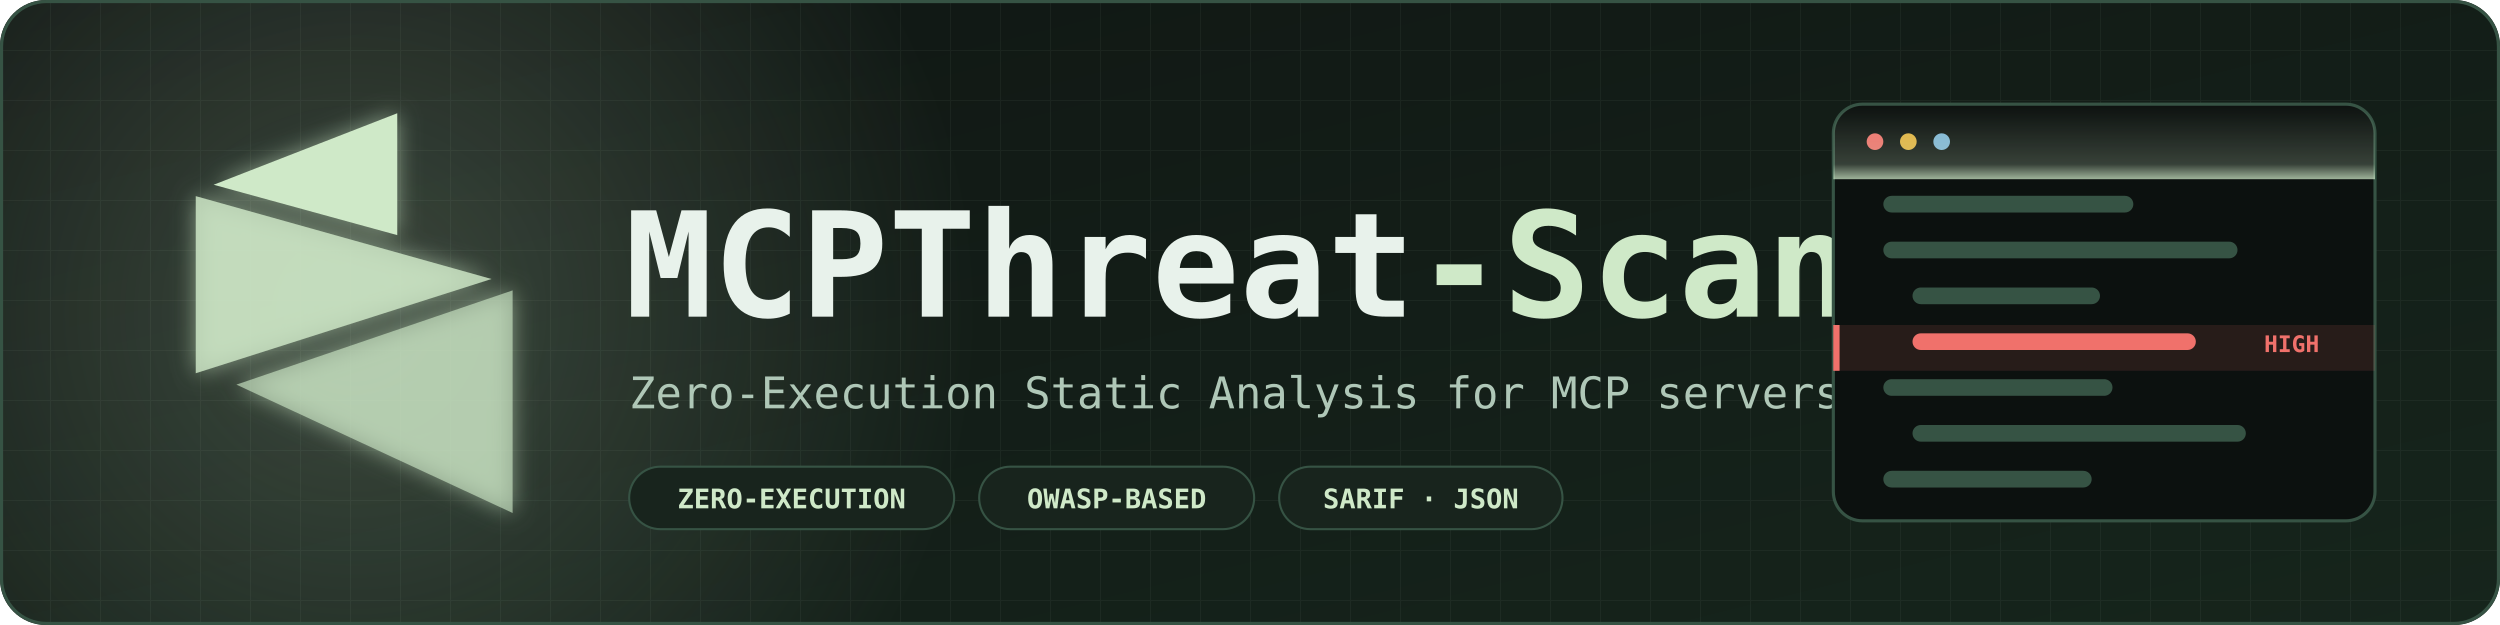
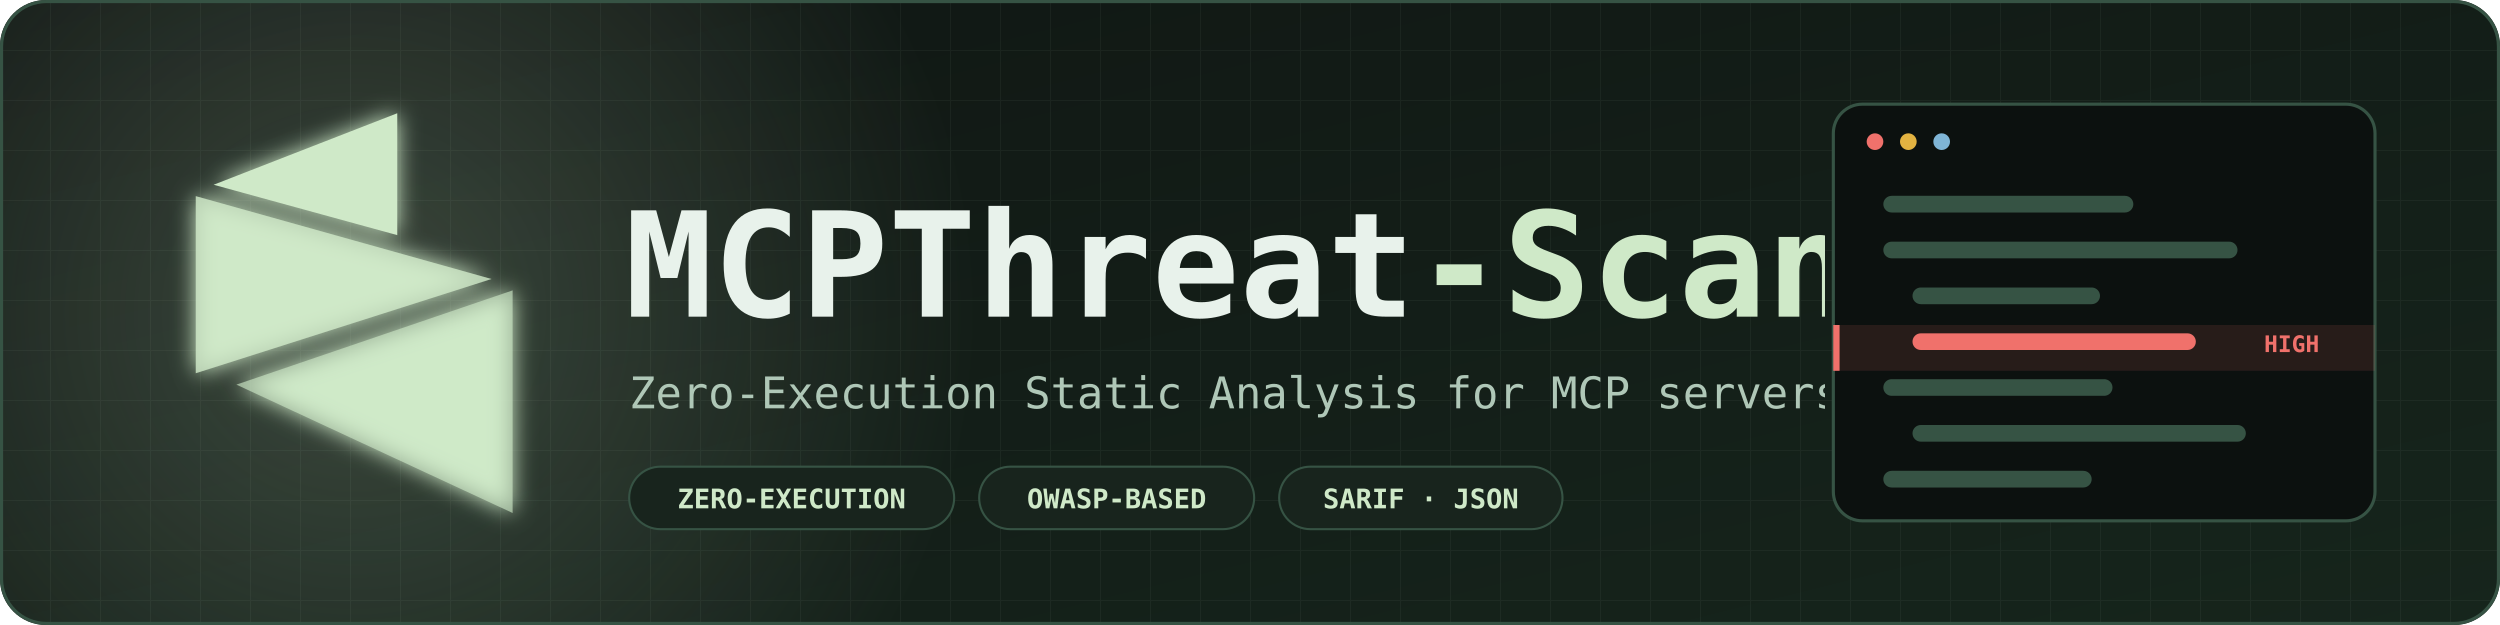
<svg xmlns="http://www.w3.org/2000/svg" viewBox="0 0 1200 300" width="1200" height="300" role="img" aria-labelledby="t d">
  <defs>
    <linearGradient id="bg" x1="0" y1="0" x2="1" y2="1">
      <stop offset="0" stop-color="#101613" />
      <stop offset="1" stop-color="#16251C" />
    </linearGradient>
    <radialGradient id="glow" cx="170" cy="150" r="300" gradientUnits="userSpaceOnUse">
      <stop offset="0" stop-color="#CFE9C8" stop-opacity="0.22" />
      <stop offset="1" stop-color="#CFE9C8" stop-opacity="0" />
    </radialGradient>
    <pattern id="grid" width="24" height="24" patternUnits="userSpaceOnUse">
      <path d="M24 0H0V24" fill="none" stroke="#CFE9C8" stroke-opacity="0.05" stroke-width="1" />
    </pattern>
    <linearGradient id="beam" x1="0" y1="0" x2="0" y2="1">
      <stop offset="0" stop-color="#CFE9C8" stop-opacity="0" />
      <stop offset="0.8" stop-color="#CFE9C8" stop-opacity="0.22" />
-       <stop offset="1" stop-color="#CFE9C8" stop-opacity="0.75" />
+       <stop offset="1" stop-color="#CFE9C8" stop-opacity="0.8" />
    </linearGradient>
    <filter id="blur" x="-30%" y="-30%" width="160%" height="160%">
      <feGaussianBlur stdDeviation="7" />
    </filter>
    <clipPath id="card">
      <rect width="1200" height="300" rx="22" />
    </clipPath>
    <clipPath id="panel">
      <rect x="880" y="50" width="260" height="200" rx="14" />
    </clipPath>
+     <clipPath id="revealWord">
+       <rect class="wipe w1" x="296" y="70" width="580" height="100" />
+     </clipPath>
+     <clipPath id="revealTag">
+       <rect class="wipe w2" x="296" y="172" width="580" height="34" />
+     </clipPath>
  </defs>
  <style>
    .mono { font-family: "JetBrains Mono", "Fira Code", "Cascadia Code", Consolas, ui-monospace, "SFMono-Regular", Menlo, monospace; }
-     .beam { animation: sweep 4.5s ease-in-out infinite; }
-     .hit  { animation: pulse 4.5s ease-in-out infinite; }
-     @keyframes sweep { 0% { transform: translateY(0); } 50% { transform: translateY(164px); } 100% { transform: translateY(0); } }
-     @keyframes pulse { 0%, 100% { opacity: .75; } 45%, 55% { opacity: 1; } }
-     @media (prefers-reduced-motion: reduce) { .beam, .hit { animation: none; } }
+     .fillbox { transform-box: fill-box; }
+ 
+     /* one-time intro */
+     .wipe  { transform-box: fill-box; transform-origin: left center; animation: wipe 0.9s cubic-bezier(.2,.7,.2,1) both; }
+     .w1    { animation-delay: 0.45s; }
+     .w2    { animation-delay: 0.95s; animation-duration: 0.8s; }
+     .plane { animation: planeIn 0.7s cubic-bezier(.2,.7,.2,1) both; }
+     .p1    { animation-delay: 0.05s; }
+     .p2    { animation-delay: 0.20s; }
+     .p3    { animation-delay: 0.35s; }
+     .chip  { animation: rise 0.55s ease-out both; }
+     .c1    { animation-delay: 1.45s; }
+     .c2    { animation-delay: 1.60s; }
+     .c3    { animation-delay: 1.75s; }
+     .row   { transform-box: fill-box; transform-origin: left center; animation: draw 0.5s ease-out both; }
+     .r1 { animation-delay: 1.0s; } .r2 { animation-delay: 1.1s; } .r3 { animation-delay: 1.2s; }
+     .r4 { animation-delay: 1.3s; } .r5 { animation-delay: 1.4s; } .r6 { animation-delay: 1.5s; } .r7 { animation-delay: 1.35s; }
+ 
+     /* loops */
+     .halo   { animation: halo 4.8s ease-in-out 1.2s infinite; }
+     .beam   { animation: sweep 5.6s ease-in-out 2.2s infinite; opacity: 0; }
+     .hit    { animation: hitIn 0.5s ease-out 1.25s both, hit 5.6s ease-in-out 2.2s infinite; }
+     .flash  { animation: flash 5.6s ease-out 2.2s infinite; opacity: 0; }
+     .cursor { animation: blink 1.1s steps(1) 1.9s infinite; opacity: 0; }
+ 
+     @keyframes wipe    { from { transform: scaleX(0); } to { transform: scaleX(1); } }
+     @keyframes planeIn { from { opacity: 0; transform: translate(-22px, 6px); } to { opacity: 1; transform: translate(0, 0); } }
+     @keyframes rise    { from { opacity: 0; transform: translateY(8px); } to { opacity: 1; transform: translateY(0); } }
+     @keyframes draw    { from { transform: scaleX(0); opacity: 0; } to { transform: scaleX(1); opacity: 1; } }
+     @keyframes halo    { 0%, 100% { opacity: .38; } 50% { opacity: .8; } }
+     @keyframes sweep   { 0% { transform: translateY(0); opacity: 0; } 6% { opacity: 1; } 56% { transform: translateY(164px); opacity: 1; } 64% { transform: translateY(164px); opacity: 0; } 100% { transform: translateY(0); opacity: 0; } }
+     @keyframes hitIn   { from { opacity: 0; } to { opacity: .55; } }
+     @keyframes hit     { 0%, 26% { opacity: .55; } 31%, 36% { opacity: 1; } 55%, 100% { opacity: .55; } }
+     @keyframes flash   { 0%, 28% { opacity: 0; } 31% { opacity: .55; } 48% { opacity: 0; } 100% { opacity: 0; } }
+     @keyframes blink   { 0%, 100% { opacity: 1; } 50% { opacity: 0; } }
+ 
+     @media (prefers-reduced-motion: reduce) {
+       .wipe, .plane, .chip, .row, .halo, .beam, .hit, .flash, .cursor { animation: none; }
+       .beam { opacity: 0; }
+       .cursor { opacity: 1; }
+     }
  </style>
  <g clip-path="url(#card)">
    <rect width="1200" height="300" fill="url(#bg)" />
    <rect width="1200" height="300" fill="url(#grid)" />
    <rect width="1200" height="300" fill="url(#glow)" />
  </g>
  <rect x="0.75" y="0.75" width="1198.5" height="298.5" rx="21.5" fill="none" stroke="#365344" stroke-width="1.5" />
  <g transform="translate(69 45) scale(0.78)">
-     <g filter="url(#blur)" opacity="0.55" fill="#CFE9C8">
+     <g class="halo" filter="url(#blur)" fill="#CFE9C8">
      <polygon points="43,56 156,12 156,87" />
      <polygon points="32,63 214,114 32,172" />
      <polygon points="57,179 227,121 227,258" />
    </g>
-     <polygon points="43,56 156,12 156,87" fill="#CFE9C8" />
-     <polygon points="32,63 214,114 32,172" fill="#CFE9C8" fill-opacity="0.82" />
-     <polygon points="57,179 227,121 227,258" fill="#CFE9C8" fill-opacity="0.62" />
+     <polygon class="plane p1" points="43,56 156,12 156,87" fill="#CFE9C8" />
+     <polygon class="plane p2" points="32,63 214,114 32,172" fill="#CFE9C8" fill-opacity="0.82" />
+     <polygon class="plane p3" points="57,179 227,121 227,258" fill="#CFE9C8" fill-opacity="0.62" />
  </g>
-   <text class="mono" x="300" y="152" font-size="70" font-weight="800" textLength="528" lengthAdjust="spacingAndGlyphs" fill="#E8F2EB">MCPThreat<tspan fill="#CFE9C8">-Scan</tspan>
-   </text>
-   <text class="mono" x="302" y="196" font-size="21" textLength="520" lengthAdjust="spacingAndGlyphs" fill="#AFC7B7">Zero-Execution Static Analysis for MCP servers</text>
+   <g clip-path="url(#revealWord)">
+     <text class="mono" x="300" y="152" font-size="70" font-weight="800" textLength="528" lengthAdjust="spacingAndGlyphs" fill="#E8F2EB">MCPThreat<tspan fill="#CFE9C8">-Scan</tspan>
+     </text>
+   </g>
+   <g clip-path="url(#revealTag)">
+     <text class="mono" x="302" y="196" font-size="21" textLength="520" lengthAdjust="spacingAndGlyphs" fill="#AFC7B7">Zero-Execution Static Analysis for MCP servers</text>
+   </g>
+   <rect class="cursor" x="832" y="180" width="11" height="19" fill="#CFE9C8" />
  <g class="mono" font-size="13" font-weight="700" fill="#CFE9C8">
-     <rect x="302" y="224" width="156" height="30" rx="15" fill="#18241D" stroke="#365344" />
-     <text x="380" y="244" text-anchor="middle" textLength="124" lengthAdjust="spacingAndGlyphs">ZERO-EXECUTION</text>
-     <rect x="470" y="224" width="132" height="30" rx="15" fill="#18241D" stroke="#365344" />
-     <text x="536" y="244" text-anchor="middle" textLength="100" lengthAdjust="spacingAndGlyphs">OWASP-BASED</text>
-     <rect x="614" y="224" width="136" height="30" rx="15" fill="#18241D" stroke="#365344" />
-     <text x="682" y="244" text-anchor="middle" textLength="104" lengthAdjust="spacingAndGlyphs">SARIF · JSON</text>
+     <g class="chip c1">
+       <rect x="302" y="224" width="156" height="30" rx="15" fill="#18241D" stroke="#365344" />
+       <text x="380" y="244" text-anchor="middle" textLength="124" lengthAdjust="spacingAndGlyphs">ZERO-EXECUTION</text>
+     </g>
+     <g class="chip c2">
+       <rect x="470" y="224" width="132" height="30" rx="15" fill="#18241D" stroke="#365344" />
+       <text x="536" y="244" text-anchor="middle" textLength="100" lengthAdjust="spacingAndGlyphs">OWASP-BASED</text>
+     </g>
+     <g class="chip c3">
+       <rect x="614" y="224" width="136" height="30" rx="15" fill="#18241D" stroke="#365344" />
+       <text x="682" y="244" text-anchor="middle" textLength="104" lengthAdjust="spacingAndGlyphs">SARIF · JSON</text>
+     </g>
  </g>
  <rect x="880" y="50" width="260" height="200" rx="14" fill="#0C110F" stroke="#365344" stroke-width="1.5" />
  <circle cx="900" cy="68" r="4" fill="#F0716B" />
  <circle cx="916" cy="68" r="4" fill="#E3B341" />
  <circle cx="932" cy="68" r="4" fill="#7FB5D6" />
  <g clip-path="url(#panel)">
    <g fill="#365344">
-       <rect x="904" y="94" width="120" height="8" rx="4" />
-       <rect x="904" y="116" width="170" height="8" rx="4" />
-       <rect x="918" y="138" width="90" height="8" rx="4" />
-       <rect x="904" y="182" width="110" height="8" rx="4" />
-       <rect x="918" y="204" width="160" height="8" rx="4" />
-       <rect x="904" y="226" width="100" height="8" rx="4" />
+       <rect class="row r1" x="904" y="94" width="120" height="8" rx="4" />
+       <rect class="row r2" x="904" y="116" width="170" height="8" rx="4" />
+       <rect class="row r3" x="918" y="138" width="90" height="8" rx="4" />
+       <rect class="row r4" x="904" y="182" width="110" height="8" rx="4" />
+       <rect class="row r5" x="918" y="204" width="160" height="8" rx="4" />
+       <rect class="row r6" x="904" y="226" width="100" height="8" rx="4" />
    </g>
    <g class="hit">
      <rect x="880" y="156" width="260" height="22" fill="#F0716B" fill-opacity="0.12" />
-       <rect x="918" y="160" width="136" height="8" rx="4" fill="#F0716B" />
+       <rect class="row r7" x="918" y="160" width="136" height="8" rx="4" fill="#F0716B" />
      <rect x="880" y="156" width="3" height="22" fill="#F0716B" />
      <text class="mono" x="1100" y="169" font-size="11" font-weight="700" fill="#F0716B" text-anchor="middle">HIGH</text>
    </g>
+     <rect class="flash" x="880" y="156" width="260" height="22" fill="#F0716B" />
    <rect class="beam" x="880" y="50" width="260" height="36" fill="url(#beam)" />
  </g>
</svg>
